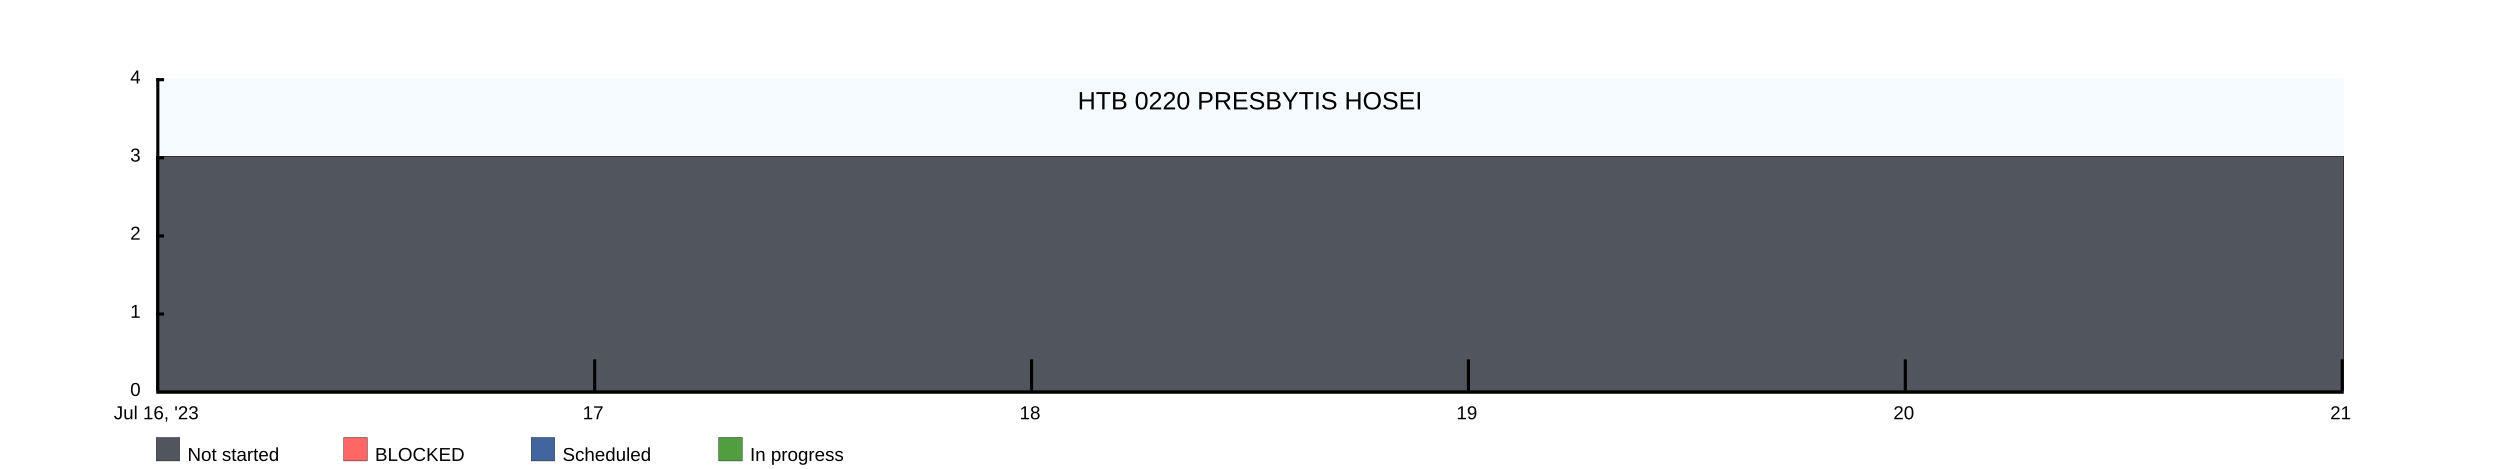
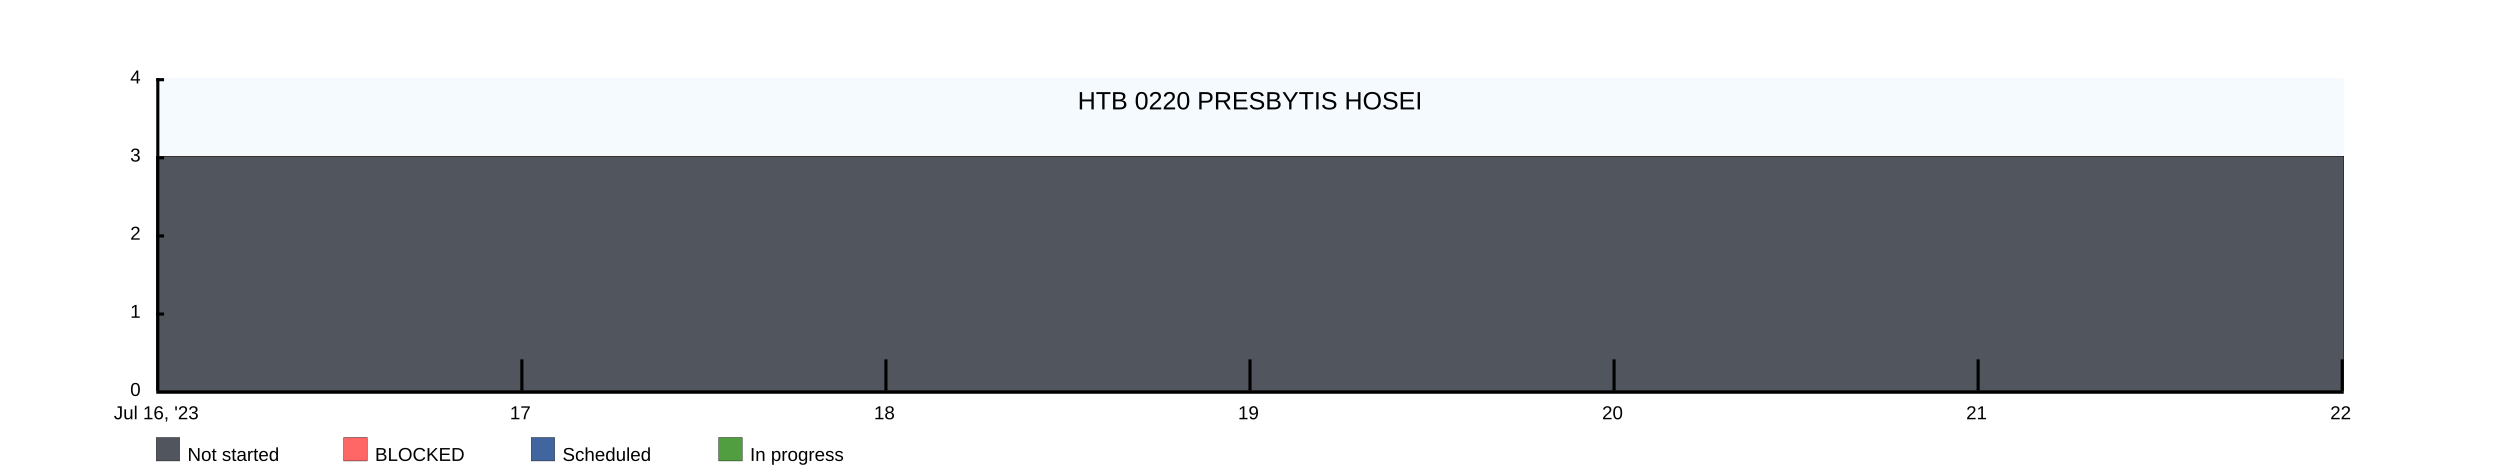
<svg xmlns="http://www.w3.org/2000/svg" width="1600" height="300">
  <rect x="100" y="50" width="1400" height="200" fill="rgba(221, 239, 250, .3)" />
  <clipPath id="theGraph">
    <rect x="100" y="50" width="1400" height="200" fill="black" />
  </clipPath>
  <rect x="100" y="280" width="15" height="15" fill="#51565E" stroke="black" stroke-width="0.25" />
  <text x="120" y="295" font-family="Arial" font-size="12" fill="black">Not started</text>
  <rect x="220" y="280" width="15" height="15" fill="#FF6666" stroke="black" stroke-width="0.25" />
  <text x="240" y="295" font-family="Arial" font-size="12" fill="black">BLOCKED</text>
  <rect x="340" y="280" width="15" height="15" fill="#41659E" stroke="black" stroke-width="0.25" />
  <text x="360" y="295" font-family="Arial" font-size="12" fill="black">Scheduled</text>
  <rect x="460" y="280" width="15" height="15" fill="#519E41" stroke="black" stroke-width="0.25" />
  <text x="480" y="295" font-family="Arial" font-size="12" fill="black">In progress</text>
-   <path d="M 100 100 M 100 100 C 100 100 380 100 380 100 C 380 100 660 100 660 100 C 660 100 940 100 940 100 C 940 100 1220 100 1220 100 C 1220 100 1500 100 1500 100 C 1500 100 1500 250 1500 250 C 1500 250 100 250 100 250 Z" fill="#519E41" stroke="black" stroke-width="0.25" />
-   <path d="M 100 100 M 100 100 C 100 100 380 100 380 100 C 380 100 660 100 660 100 C 660 100 940 100 940 100 C 940 100 1220 100 1220 100 C 1220 100 1500 100 1500 100 C 1500 100 1500 250 1500 250 C 1500 250 100 250 100 250 Z" fill="#41659E" stroke="black" stroke-width="0.25" />
-   <path d="M 100 100 M 100 100 C 100 100 380 100 380 100 C 380 100 660 100 660 100 C 660 100 940 100 940 100 C 940 100 1220 100 1220 100 C 1220 100 1500 100 1500 100 C 1500 100 1500 250 1500 250 C 1500 250 100 250 100 250 Z" fill="#FF6666" stroke="black" stroke-width="0.25" />
-   <path d="M 100 100 M 100 100 C 100 100 380 100 380 100 C 380 100 660 100 660 100 C 660 100 940 100 940 100 C 940 100 1220 100 1220 100 C 1220 100 1500 100 1500 100 C 1500 100 1500 250 1500 250 C 1500 250 100 250 100 250 Z" fill="#51565E" stroke="black" stroke-width="0.25" />
+   <path d="M 100 100 M 100 100 C 100 100 333.333 100 333.333 100 C 333.333 100 566.667 100 566.667 100 C 566.667 100 800 100 800 100 C 800 100 1033.333 100 1033.333 100 C 1033.333 100 1266.667 100 1266.667 100 C 1266.667 100 1500 100 1500 100 C 1500 100 1500 250 1500 250 C 1500 250 100 250 100 250 Z" fill="#519E41" stroke="black" stroke-width="0.25" />
+   <path d="M 100 100 M 100 100 C 100 100 333.333 100 333.333 100 C 333.333 100 566.667 100 566.667 100 C 566.667 100 800 100 800 100 C 800 100 1033.333 100 1033.333 100 C 1033.333 100 1266.667 100 1266.667 100 C 1266.667 100 1500 100 1500 100 C 1500 100 1500 250 1500 250 C 1500 250 100 250 100 250 Z" fill="#41659E" stroke="black" stroke-width="0.25" />
+   <path d="M 100 100 M 100 100 C 100 100 333.333 100 333.333 100 C 333.333 100 566.667 100 566.667 100 C 566.667 100 800 100 800 100 C 800 100 1033.333 100 1033.333 100 C 1033.333 100 1266.667 100 1266.667 100 C 1266.667 100 1500 100 1500 100 C 1500 100 1500 250 1500 250 C 1500 250 100 250 100 250 Z" fill="#FF6666" stroke="black" stroke-width="0.25" />
+   <path d="M 100 100 M 100 100 C 100 100 333.333 100 333.333 100 C 333.333 100 566.667 100 566.667 100 C 566.667 100 800 100 800 100 C 800 100 1033.333 100 1033.333 100 C 1033.333 100 1266.667 100 1266.667 100 C 1266.667 100 1500 100 1500 100 C 1500 100 1500 250 1500 250 C 1500 250 100 250 100 250 Z" fill="#51565E" stroke="black" stroke-width="0.25" />
  <text x="800" y="70" font-family="Arial" font-size="16" fill="black" text-anchor="middle" alignment-baseline="middle">HTB 0220 PRESBYTIS HOSEI</text>
  <rect x="100" y="250" width="1400" height="2" fill="black" />
  <rect x="100" y="50" width="5" height="2" fill="black" />
  <rect x="100" y="100" width="5" height="2" fill="black" />
  <rect x="100" y="150" width="5" height="2" fill="black" />
  <rect x="100" y="200" width="5" height="2" fill="black" />
  <text x="90" y="50" font-family="Arial" font-size="12" fill="black" text-anchor="end" dominant-baseline="middle">4</text>
  <text x="90" y="100" font-family="Arial" font-size="12" fill="black" text-anchor="end" dominant-baseline="middle">3</text>
  <text x="90" y="150" font-family="Arial" font-size="12" fill="black" text-anchor="end" dominant-baseline="middle">2</text>
  <text x="90" y="200" font-family="Arial" font-size="12" fill="black" text-anchor="end" dominant-baseline="middle">1</text>
  <text x="90" y="250" font-family="Arial" font-size="12" fill="black" text-anchor="end" dominant-baseline="middle">0</text>
  <text x="100" y="260" font-family="Arial" fill="black" text-anchor="middle" dominant-baseline="hanging">Jul 16, '23</text>
-   <text x="379.6" y="260" font-family="Arial" fill="black" text-anchor="middle" dominant-baseline="hanging">17</text>
-   <text x="659.2" y="260" font-family="Arial" fill="black" text-anchor="middle" dominant-baseline="hanging">18</text>
-   <text x="938.8" y="260" font-family="Arial" fill="black" text-anchor="middle" dominant-baseline="hanging">19</text>
-   <text x="1218.4" y="260" font-family="Arial" fill="black" text-anchor="middle" dominant-baseline="hanging">20</text>
-   <text x="1498" y="260" font-family="Arial" fill="black" text-anchor="middle" dominant-baseline="hanging">21</text>
+   <text x="333" y="260" font-family="Arial" fill="black" text-anchor="middle" dominant-baseline="hanging">17</text>
+   <text x="566" y="260" font-family="Arial" fill="black" text-anchor="middle" dominant-baseline="hanging">18</text>
+   <text x="799" y="260" font-family="Arial" fill="black" text-anchor="middle" dominant-baseline="hanging">19</text>
+   <text x="1032" y="260" font-family="Arial" fill="black" text-anchor="middle" dominant-baseline="hanging">20</text>
+   <text x="1265" y="260" font-family="Arial" fill="black" text-anchor="middle" dominant-baseline="hanging">21</text>
+   <text x="1498" y="260" font-family="Arial" fill="black" text-anchor="middle" dominant-baseline="hanging">22</text>
  <rect x="100" y="50" width="2" height="200" fill="black" />
-   <rect x="379.6" y="230" width="2" height="20" fill="black" />
-   <rect x="659.2" y="230" width="2" height="20" fill="black" />
-   <rect x="938.8" y="230" width="2" height="20" fill="black" />
-   <rect x="1218.4" y="230" width="2" height="20" fill="black" />
+   <rect x="333" y="230" width="2" height="20" fill="black" />
+   <rect x="566" y="230" width="2" height="20" fill="black" />
+   <rect x="799" y="230" width="2" height="20" fill="black" />
+   <rect x="1032" y="230" width="2" height="20" fill="black" />
+   <rect x="1265" y="230" width="2" height="20" fill="black" />
  <rect x="1498" y="230" width="2" height="20" fill="black" />
</svg>
